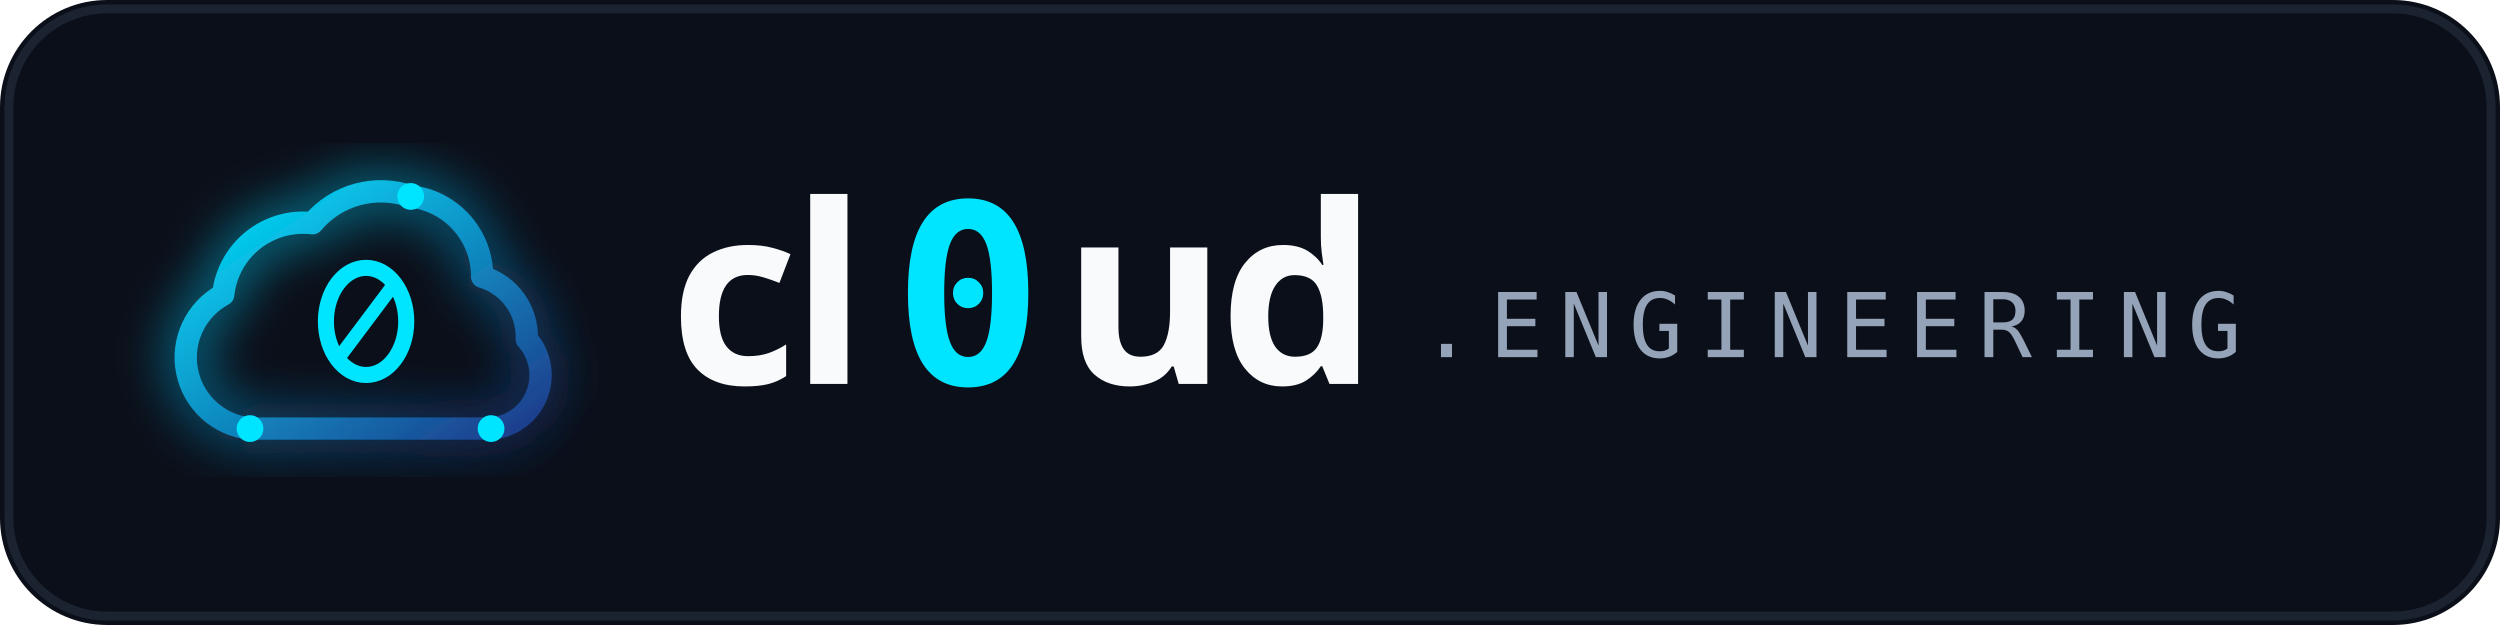
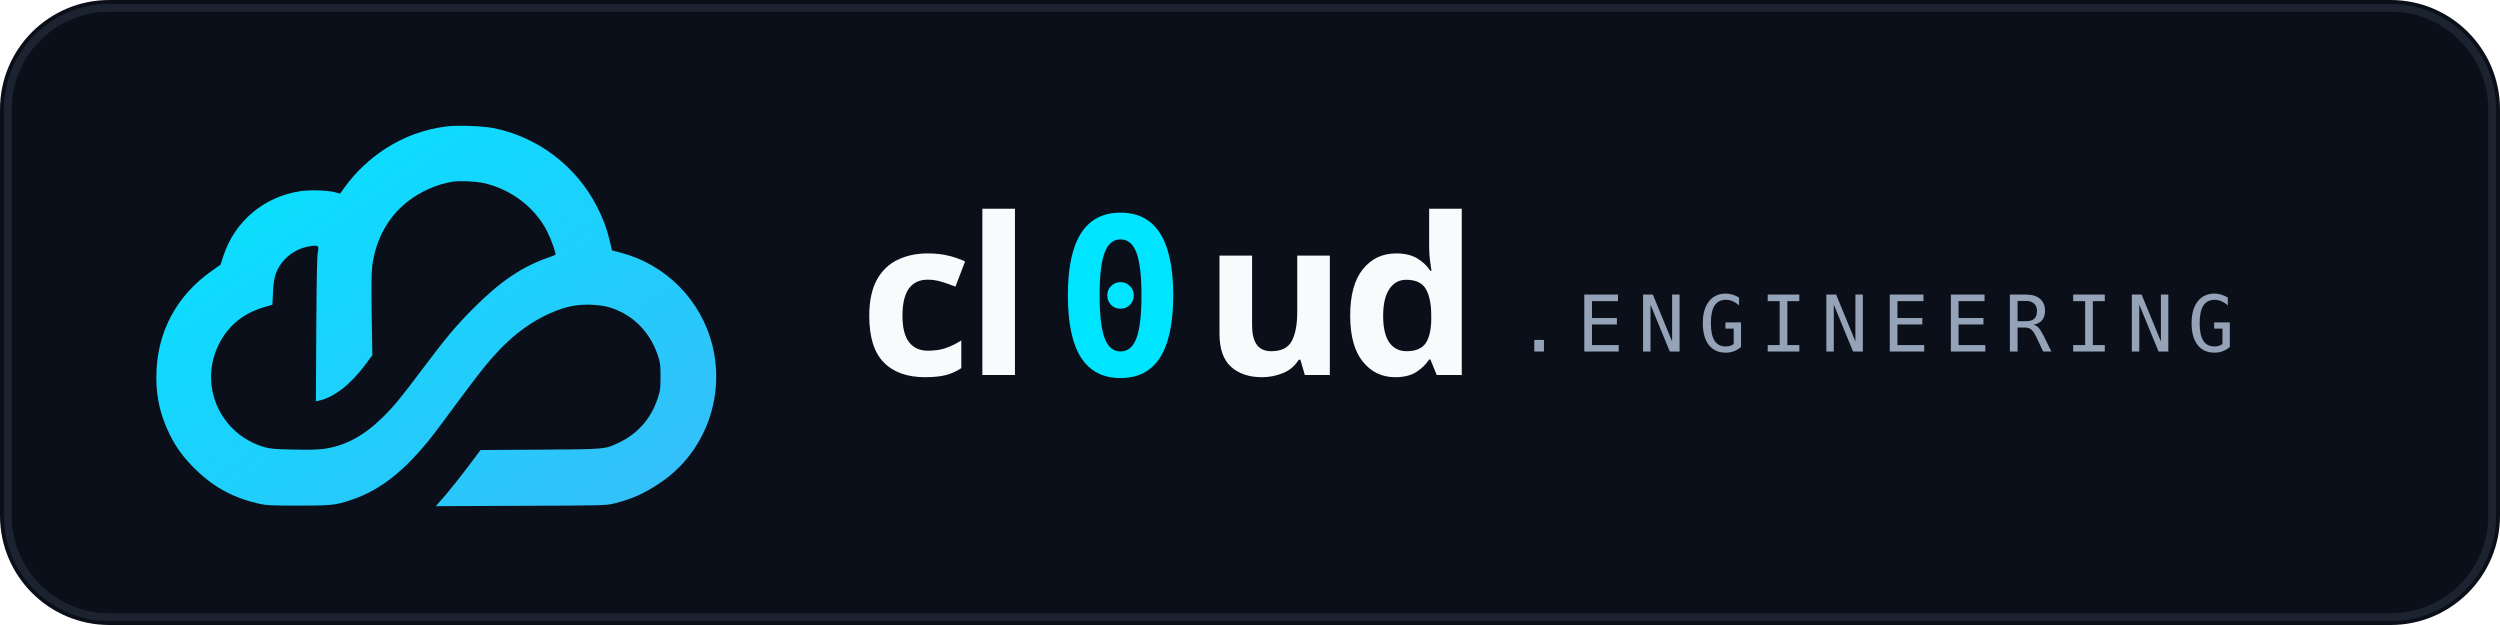
- <svg xmlns="http://www.w3.org/2000/svg" viewBox="0 0 280 70" width="280" height="70" fill="none">
+ <svg xmlns="http://www.w3.org/2000/svg" viewBox="0 0 320 80" width="320" height="80" fill="none">
  <defs>
    <linearGradient id="cloudGrad" x1="0%" y1="0%" x2="100%" y2="100%">
      <stop offset="0%" stop-color="#00E5FF" />
-       <stop offset="100%" stop-color="#1E3A8A" />
+       <stop offset="100%" stop-color="#38BDF8" />
    </linearGradient>
-     <filter id="glow" x="-20%" y="-20%" width="140%" height="140%">
-       <feGaussianBlur stdDeviation="3" result="blur" />
-       <feComposite in="SourceGraphic" in2="blur" operator="over" />
-     </filter>
  </defs>
-   <rect width="280" height="70" rx="12" fill="#0B0F19" />
-   <rect width="278" height="68" x="1" y="1" rx="11" stroke="#334155" stroke-opacity="0.4" stroke-width="1" />
-   <g transform="translate(18, 14)">
-     <path d="M 28 8 A 9 9 0 0 1 36 17 A 7 7 0 0 1 41 24 A 6 6 0 0 1 37 34 L 10 34 A 8 8 0 0 1 7 19 A 9 9 0 0 1 17 11 A 10 10 0 0 1 28 8 Z" fill="none" stroke="url(#cloudGrad)" stroke-width="2.5" stroke-linecap="round" stroke-linejoin="round" filter="url(#glow)" />
-     <ellipse cx="23" cy="22" rx="4.5" ry="6" fill="none" stroke="#00E5FF" stroke-width="1.8" />
-     <line x1="20" y1="26" x2="26" y2="18" stroke="#00E5FF" stroke-width="1.5" stroke-linecap="round" />
-     <circle cx="10" cy="34" r="1.5" fill="#00E5FF" />
-     <circle cx="37" cy="34" r="1.5" fill="#00E5FF" />
-     <circle cx="28" cy="8" r="1.5" fill="#00E5FF" />
+   <rect width="320" height="80" rx="14" fill="#0B0F19" />
+   <rect width="318" height="78" x="1" y="1" rx="13" stroke="#334155" stroke-opacity="0.4" stroke-width="1" />
+   <g transform="translate(20, 16) scale(0.12)">
+     <path fill="url(#cloudGrad)" fill-rule="evenodd" d="M 309.8 1.5 c -23.8 3.0 -45.7 11.0 -65.4 23.8 -16.7 10.8 -31.5 24.8 -42.8 40.3 l -5.5 7.6 -5.1 -1.4 c -7.4 -2.1 -26.8 -2.8 -36.7 -1.3 -39.4 5.7 -70.9 32.3 -83.0 70.0 l -2.7 8.5 -8.8 6.2 c -38.8 27.0 -59.7 66.9 -59.7 113.8 -0.1 22.0 4.3 40.6 14.2 61.0 6.8 14.0 15.6 25.8 28.0 37.8 19.9 19.2 41.2 30.5 68.4 36.4 6.9 1.5 13.4 1.8 40.7 1.8 35.1 -0.0 39.2 -0.4 55.4 -5.7 34.2 -11.0 63.0 -34.9 96.1 -79.7 37.2 -50.3 44.9 -60.4 55.3 -72.2 22.3 -25.5 45.9 -42.4 72.3 -51.7 11.5 -4.1 22.8 -5.6 35.3 -4.9 11.9 0.7 19.5 2.6 29.1 7.2 19.6 9.5 33.7 26.4 40.7 48.5 2.0 6.4 2.3 9.5 2.3 21.5 -0.1 13.2 -0.3 14.5 -3.5 23.9 -7.1 20.9 -21.6 37.0 -41.5 46.2 -14.9 6.9 -13.3 6.7 -83.5 7.2 l -63.5 0.4 -13.5 18.0 c -7.4 9.9 -18.2 23.4 -23.8 30.0 l -10.4 11.9 90.9 -0.4 c 89.0 -0.3 91.0 -0.4 99.3 -2.5 19.3 -4.8 31.9 -10.5 49.1 -22.0 47.4 -31.7 69.8 -91.1 55.6 -147.2 -12.3 -48.2 -49.8 -85.9 -98.0 -98.4 l -9.0 -2.4 -2.3 -9.8 c -2.9 -12.7 -7.1 -24.0 -13.9 -37.3 -22.0 -42.6 -62.3 -73.3 -109.0 -83.1 -11.5 -2.4 -39.4 -3.5 -51.1 -2.0 z m 39.2 60.4 c 29.0 6.2 55.4 26.2 68.1 51.9 4.8 9.7 9.7 23.8 8.6 24.7 -0.5 0.3 -3.3 1.4 -6.3 2.5 -28.5 9.6 -52.0 25.4 -80.5 53.9 -19.7 19.8 -28.6 30.4 -57.0 68.1 -22.1 29.4 -29.2 38.0 -41.2 49.6 -20.2 19.6 -39.7 29.9 -62.9 33.0 -5.7 0.7 -16.9 1.0 -31.9 0.6 -19.6 -0.4 -24.1 -0.8 -30.5 -2.6 -45.2 -13.1 -68.8 -61.6 -51.0 -104.5 9.5 -22.8 26.7 -37.9 51.2 -45.0 l 8.3 -2.4 0.6 -12.8 c 0.6 -15.4 2.9 -23.2 9.1 -31.5 7.6 -10.2 19.2 -16.8 32.3 -18.4 7.2 -0.8 7.8 -0.1 6.4 7.1 -0.8 4.1 -1.3 29.3 -1.6 82.2 l -0.4 76.4 3.3 -0.7 c 16.0 -3.5 33.6 -17.1 49.7 -38.7 l 7.2 -9.8 -0.7 -42.2 c -0.4 -28.7 -0.3 -45.4 0.5 -51.9 3.2 -28.0 16.3 -52.6 37.0 -69.1 13.7 -11.0 32.0 -19.2 48.6 -21.8 7.8 -1.2 24.2 -0.5 33.1 1.4 z" />
  </g>
-   <g transform="translate(75, 43)">
+   <g transform="translate(110, 48)">
    <text font-family="'Outfit', 'Space Grotesk', system-ui, sans-serif" font-weight="700" font-size="28" fill="#F8FAFC" letter-spacing="-0.03em">cl</text>
    <text x="25" font-family="'JetBrains Mono', monospace" font-weight="800" font-size="28" fill="#00E5FF" letter-spacing="-0.02em">0</text>
    <text x="44" font-family="'Outfit', 'Space Grotesk', system-ui, sans-serif" font-weight="700" font-size="28" fill="#F8FAFC" letter-spacing="-0.03em">ud</text>
    <text x="84" y="-3" font-family="'JetBrains Mono', monospace" font-weight="500" font-size="10" fill="#94A3B8" letter-spacing="0.18em">.ENGINEERING</text>
  </g>
</svg>
